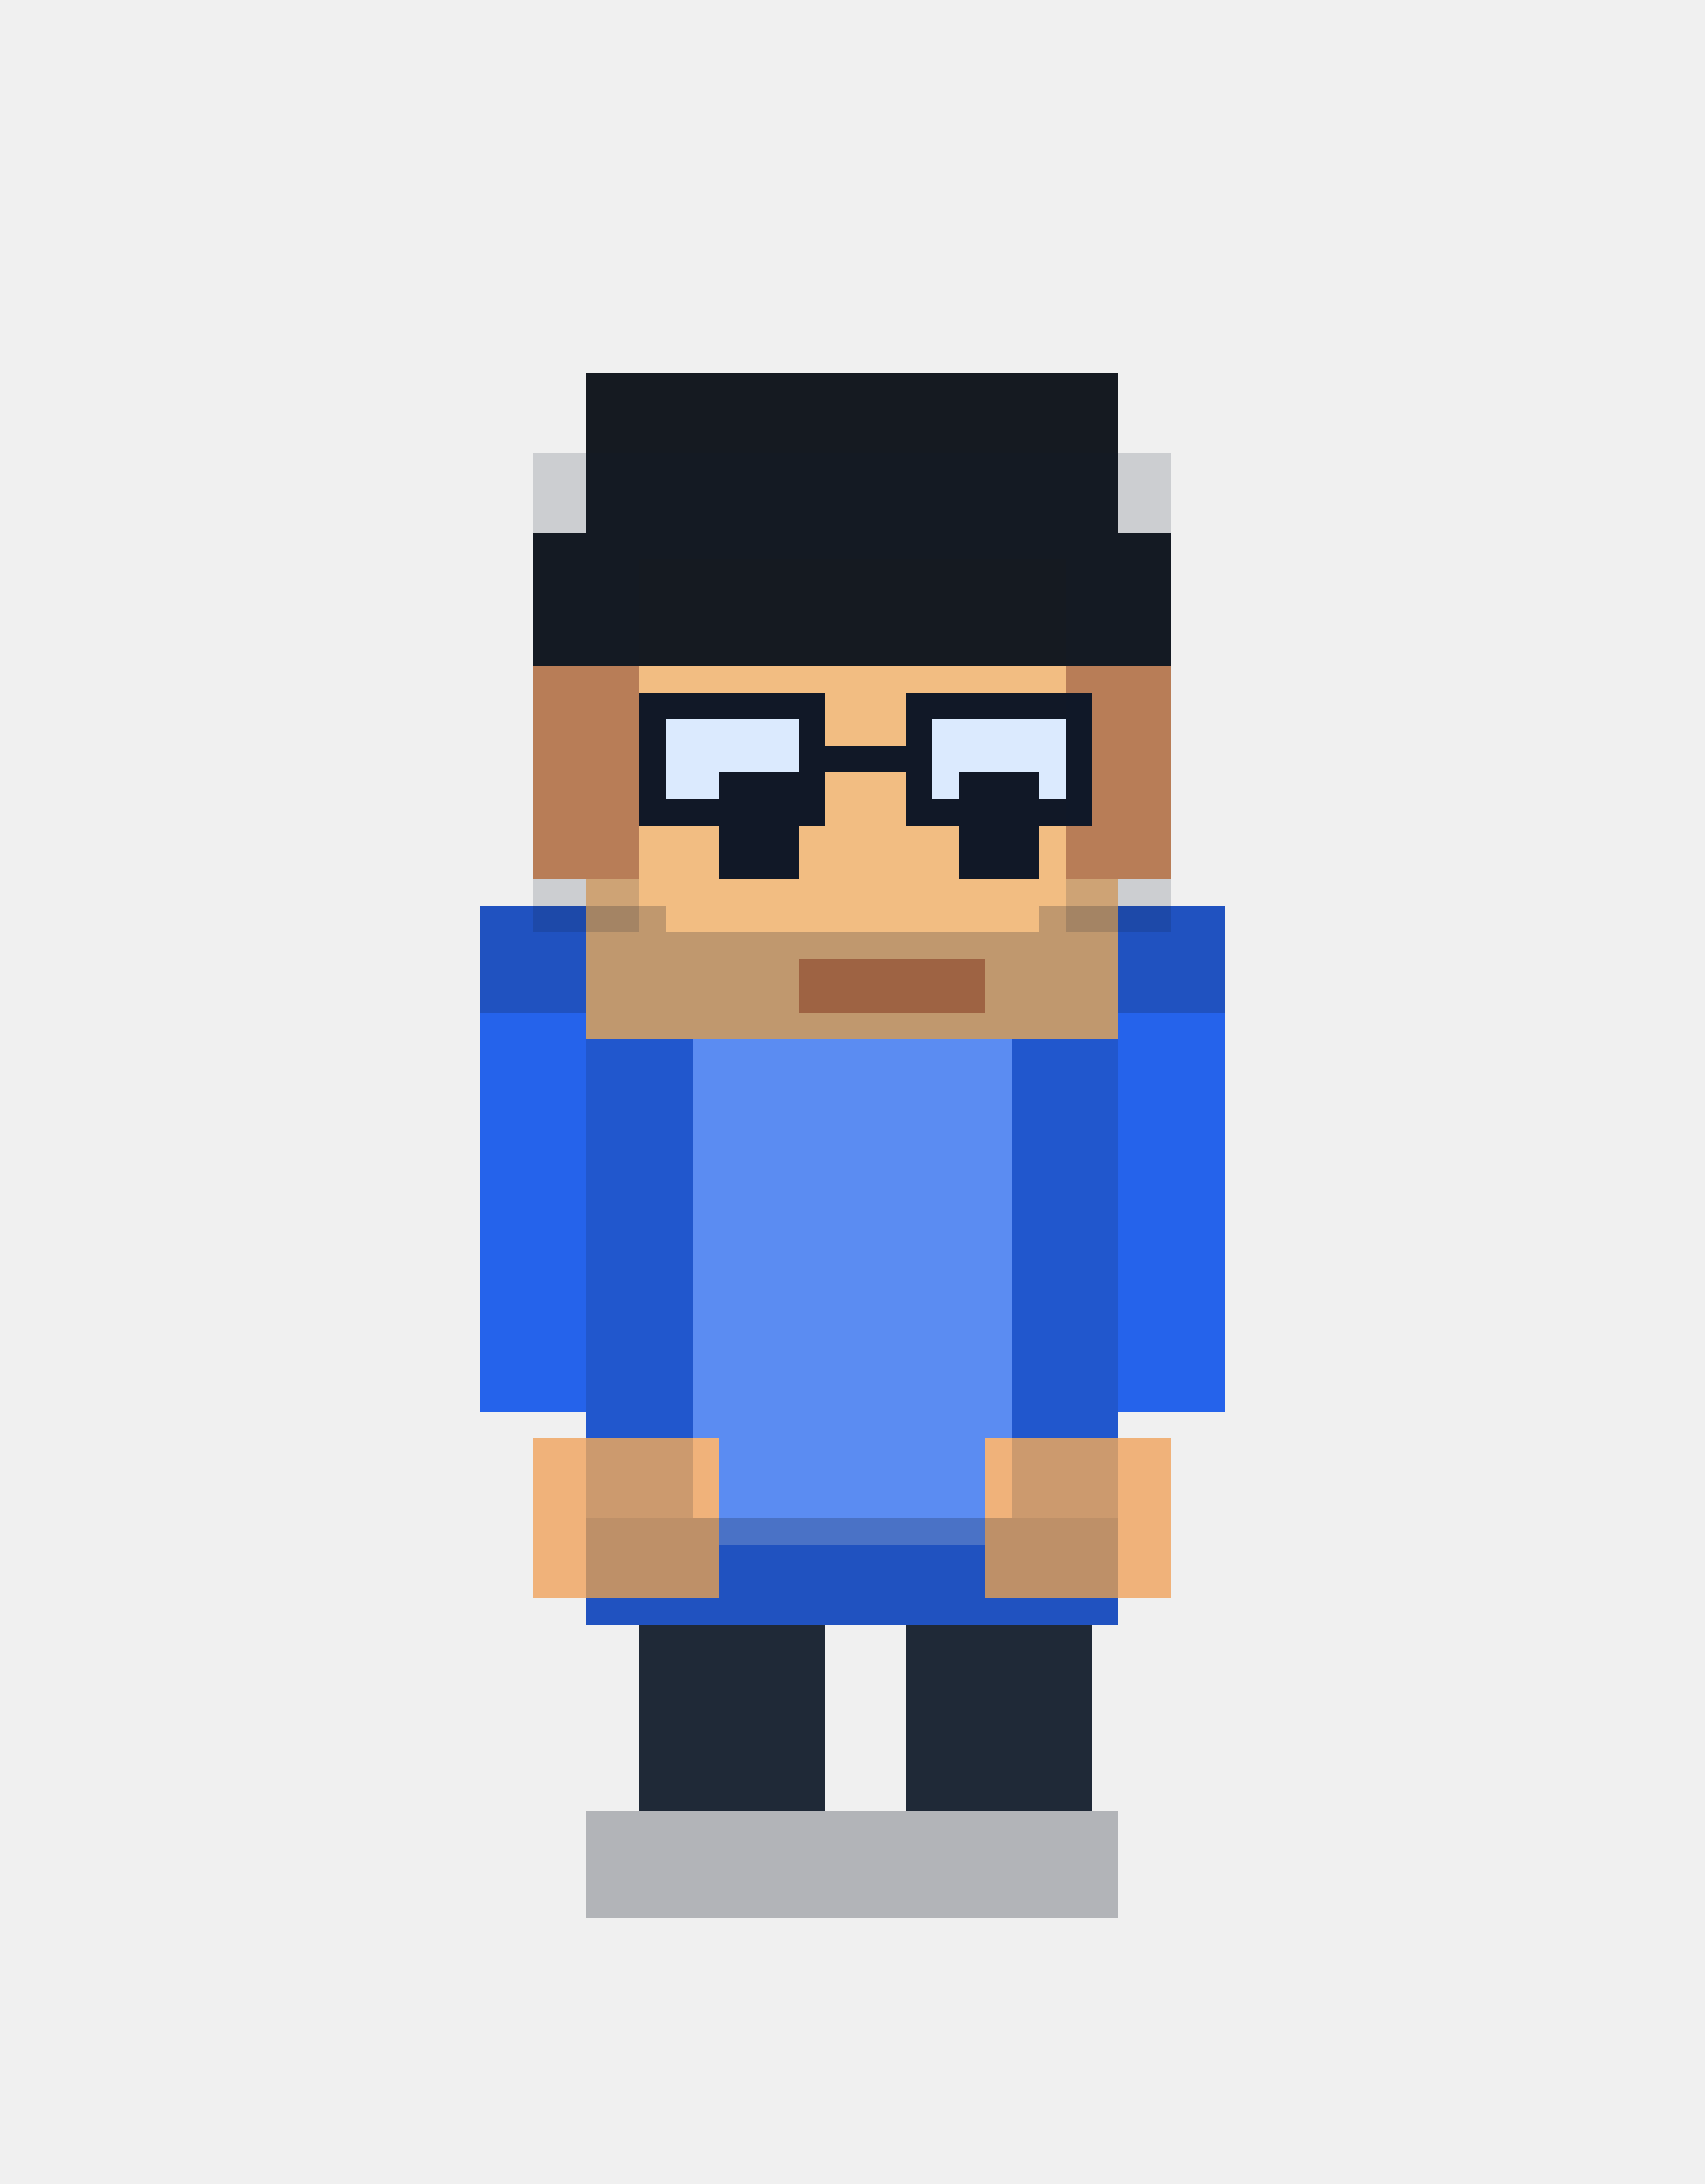
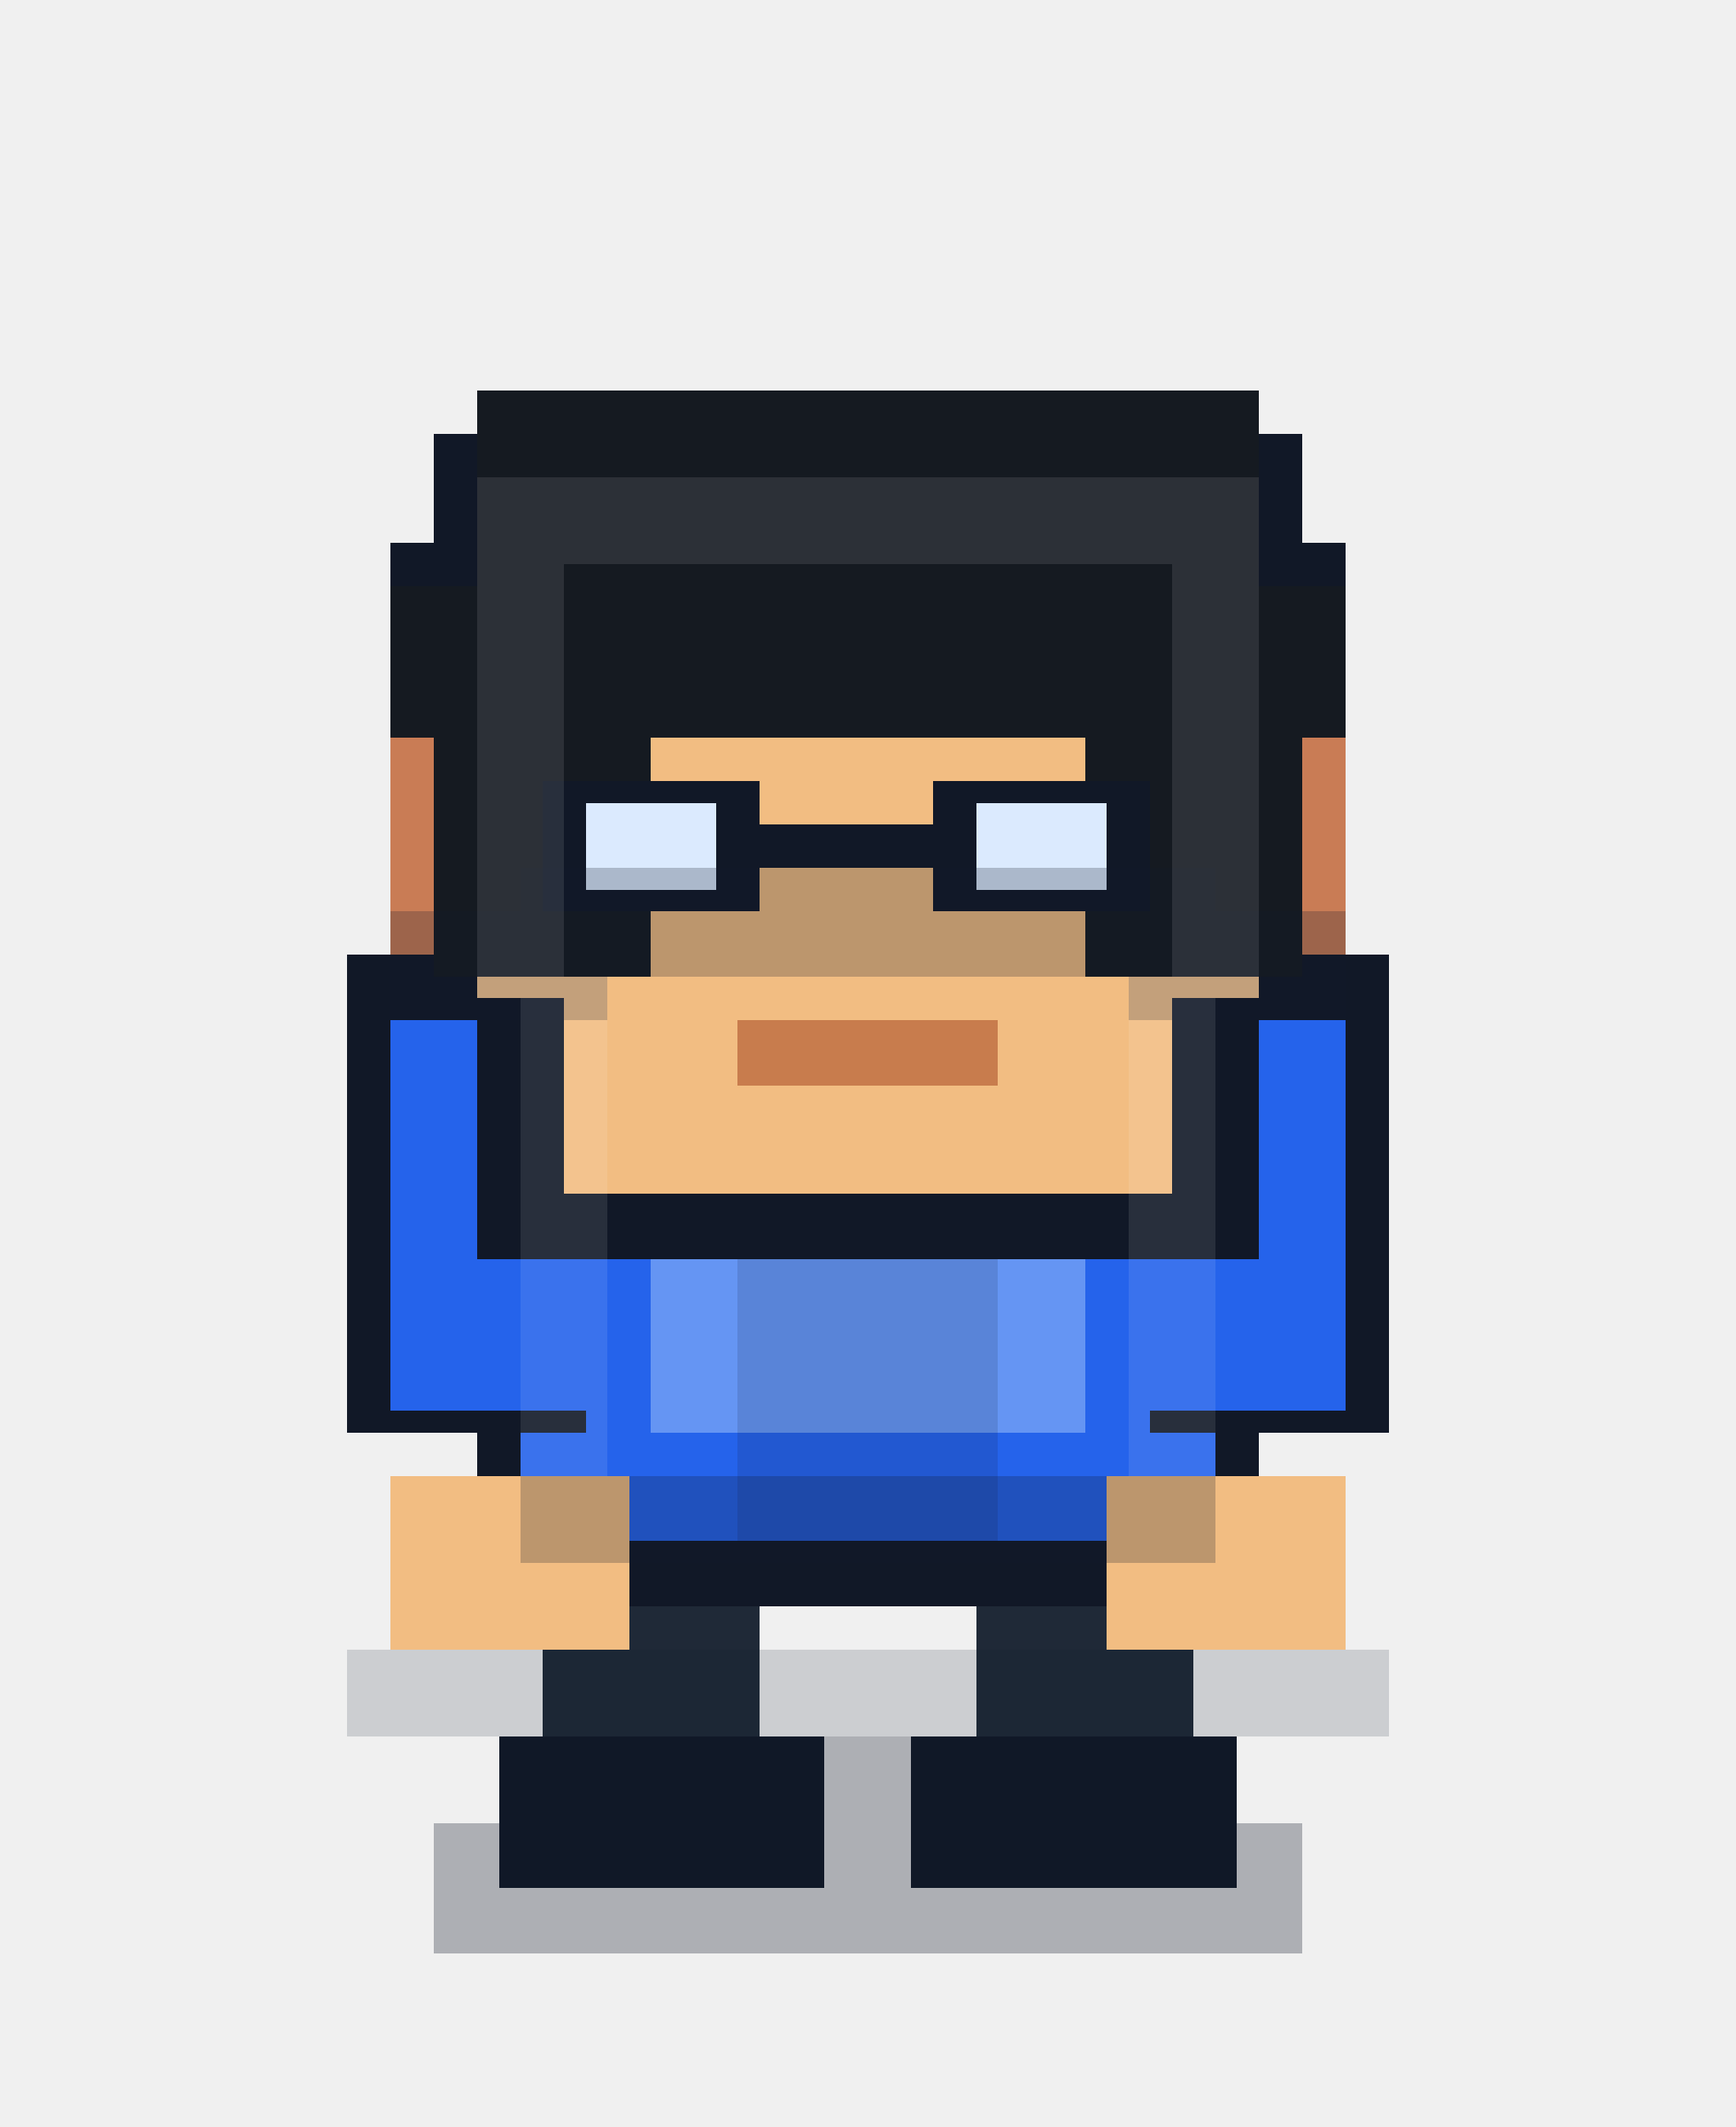
- <svg xmlns="http://www.w3.org/2000/svg" width="64" height="82" viewBox="0 0 64 82" shape-rendering="crispEdges">
-   <path d="M22 68h20v4H22z" fill="#111827" opacity=".28" />
-   <path d="M24 56h7v12h-7zM34 56h7v12h-7z" fill="#1f2937" />
-   <path d="M22 35h20v26H22z" fill="#2563eb" />
-   <path d="M26 38h12v20H26z" fill="#bfdbfe" opacity=".35" />
-   <path d="M18 34h7v19h-7zM39 34h7v19h-7z" fill="#2563eb" />
-   <path d="M20 54h7v6h-7zM37 54h7v6h-7z" fill="#f0b27a" />
-   <path d="M22 17h20v22H22z" fill="#f2bd82" />
-   <path d="M20 22h4v11h-4zM40 22h4v11h-4z" fill="#d8905f" />
-   <path d="M22 14h20v9H22zM20 20h24v5H20z" fill="#151a21" />
-   <path d="M24 26h7v5h-7zM34 26h7v5h-7zM31 28h3v1h-3z" fill="#111827" />
-   <path d="M25 27h5v3h-5zM35 27h5v3h-5z" fill="#dbeafe" />
-   <path d="M27 29h3v4h-3zM36 29h3v4h-3z" fill="#111827" />
-   <path d="M30 36h7v2h-7z" fill="#9a3412" opacity=".5" />
-   <path d="M22 35h20v4H22zM22 57h20v4H22zM18 34h7v4h-7zM39 34h7v4h-7z" fill="#0f172a" opacity=".22" />
-   <path d="M20 17h24v4H20zM20 21h4v14h-4zM40 21h4v14h-4zM22 39h4v18h-4zM38 39h4v18h-4z" fill="#0f172a" opacity=".16" />
+ <svg xmlns="http://www.w3.org/2000/svg" width="80" height="98" viewBox="0 0 80 98" shape-rendering="crispEdges">
+   <path d="M20 84h40v6H20zM26 80h28v4H26z" fill="#111827" opacity=".3" />
+   <path d="M25 68h10v14H25zM45 68h10v14H45z" fill="#1f2937" />
+   <path d="M23 80h15v7H23zM42 80h15v7H42z" fill="#101827" />
+   <path d="M25 68h10v4H25zM45 68h10v4H45z" fill="#ffffff" opacity=".1" />
+   <path d="M22 43h36v31H22z" fill="#111827" />
+   <path d="M24 40h32v31H24z" fill="#2563eb" />
+   <path d="M30 44h20v22H30z" fill="#bfdbfe" opacity=".42" />
+   <path d="M34 43h12v28H34z" fill="#0f172a" opacity=".14" />
+   <path d="M16 44h11v22H16zM53 44h11v22H53z" fill="#111827" />
+   <path d="M18 42h10v23H18zM52 42h10v23H52z" fill="#2563eb" />
+   <path d="M18 68h11v8H18zM51 68h11v8H51z" fill="#f2bd82" />
+   <path d="M20 20h40v5H20zM18 25h44v22H18zM22 47h36v11H22z" fill="#111827" />
+   <path d="M22 22h36v24H22zM26 46h28v9H26z" fill="#f2bd82" />
+   <path d="M18 32h5v12h-5zM57 32h5v12h-5z" fill="#c97c55" />
+   <path d="M22 18h36v12H22zM18 27h44v7H18zM20 33h10v12H20zM50 33h10v12H50z" fill="#151a21" />
+   <path d="M25 36h10v6H25zM43 36h10v6H43zM35 38h8v2h-8z" fill="#111827" />
+   <path d="M27 37h6v4h-6zM45 37h6v4h-6z" fill="#dbeafe" />
+   <path d="M34 47h12v3H34z" fill="#9a3412" opacity=".48" />
+   <path d="M24 40h32v5H24zM24 68h32v4H24zM18 42h10v5H18zM52 42h10v5H52z" fill="#0f172a" opacity=".24" />
+   <path d="M22 22h36v4H22zM22 26h4v20h-4zM54 26h4v20h-4zM24 45h4v23h-4zM52 45h4v23h-4z" fill="#ffffff" opacity=".1" />
+   <path d="M16 76h48v4H16z" fill="#0f172a" opacity=".16" />
</svg>
